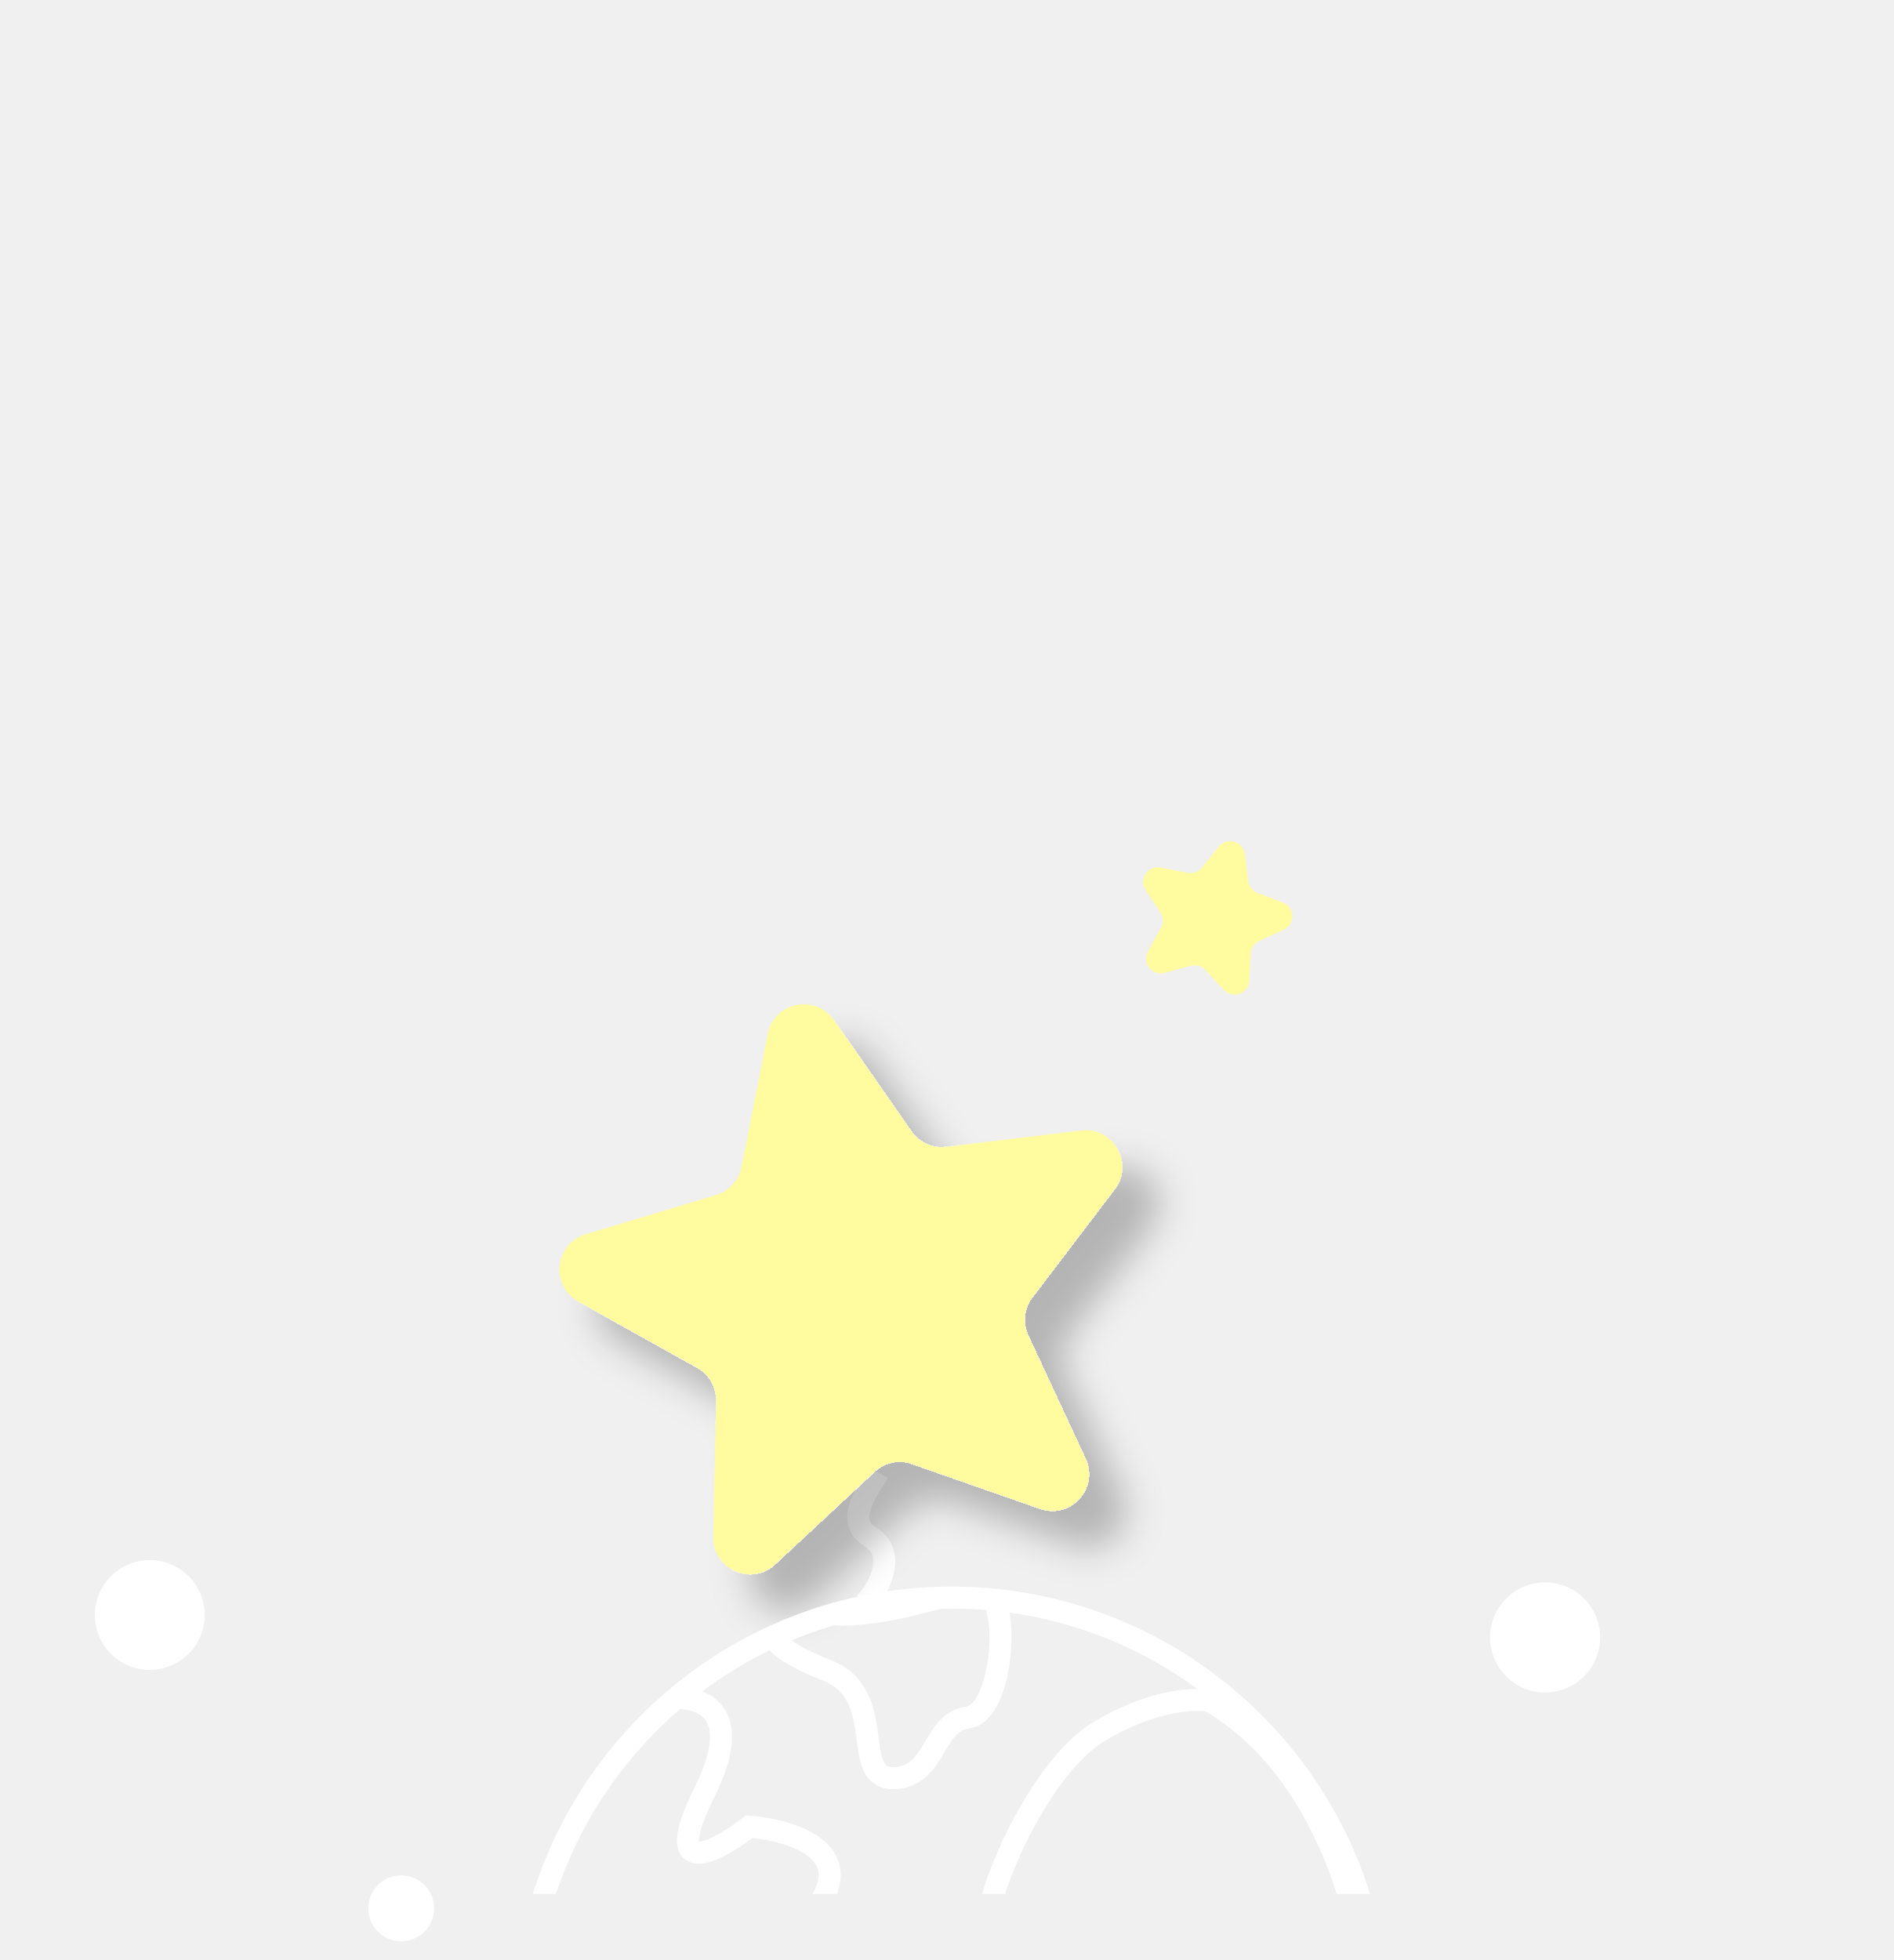
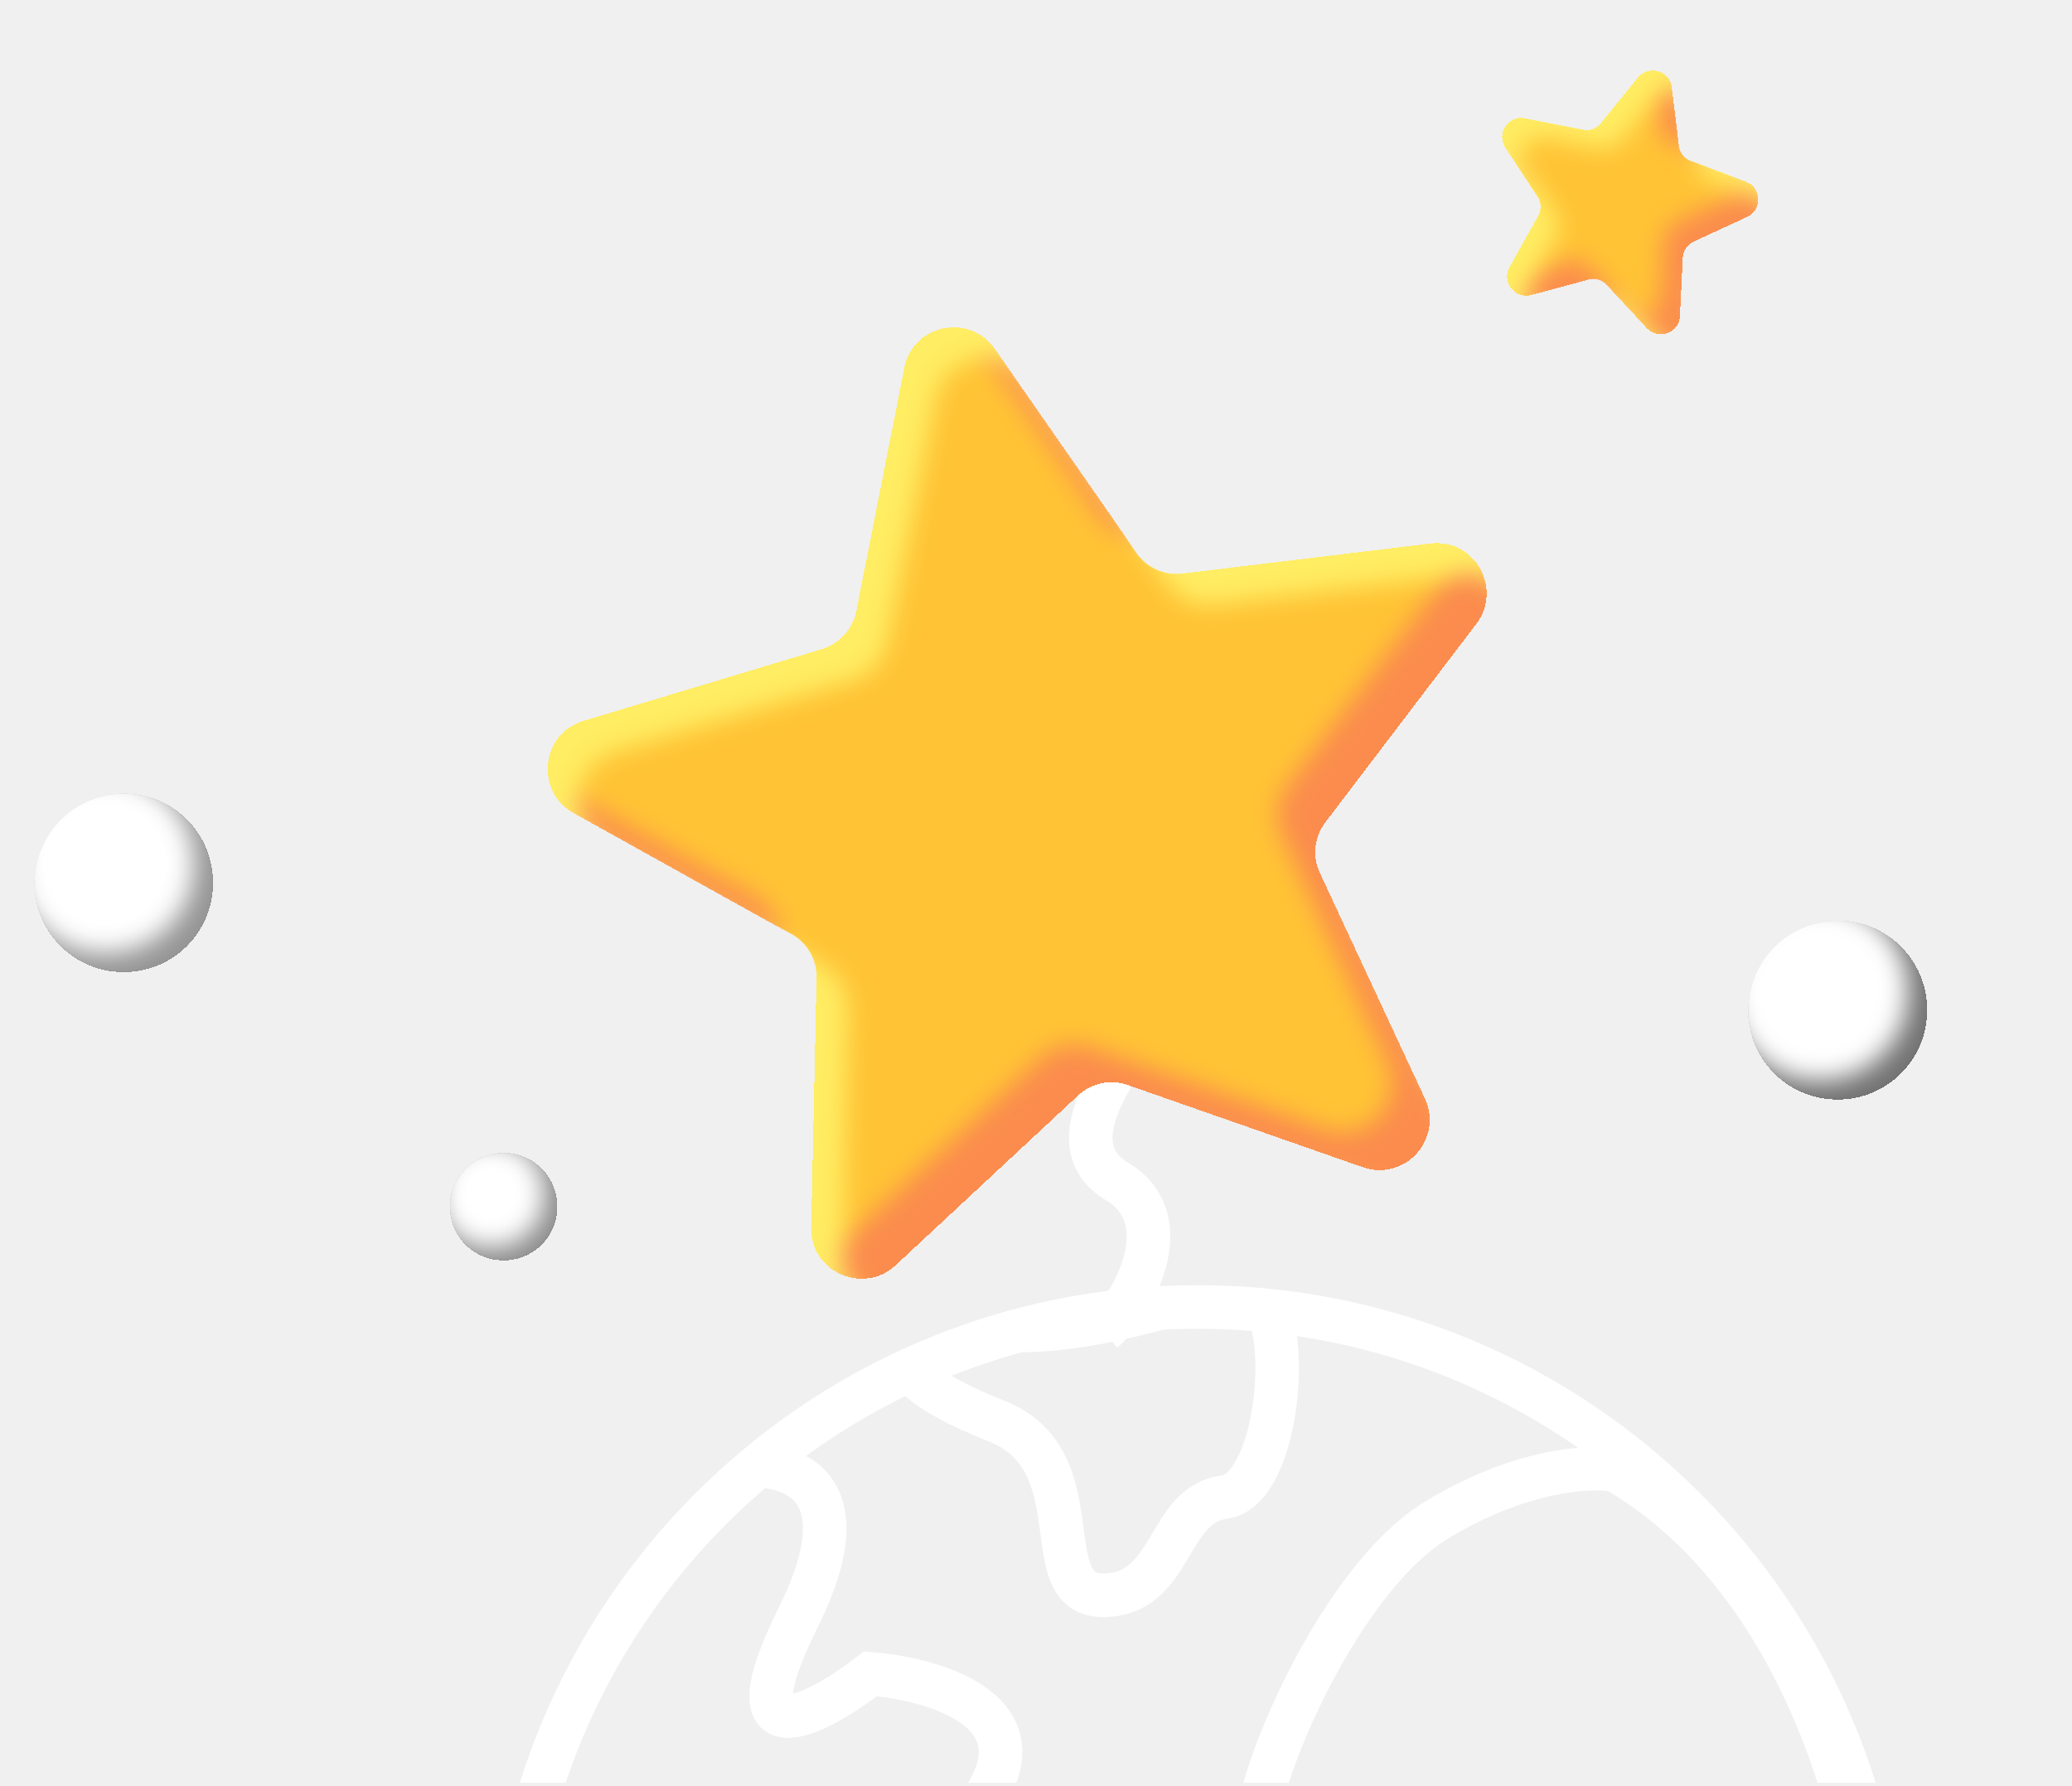
- <svg xmlns="http://www.w3.org/2000/svg" width="258" height="267" viewBox="0 0 258 267" fill="none">
-   <path d="M119.647 200.618C118.734 202.307 114.744 207.081 118.533 209.338C122.463 211.678 119.457 217.021 117.693 218.492" stroke="white" stroke-width="3" />
-   <path d="M162.231 131.561C162.945 131.369 163.708 131.588 164.212 132.13L166.739 134.843C167.944 136.137 170.113 135.345 170.2 133.579L170.382 129.907C170.419 129.164 170.866 128.502 171.541 128.19L174.892 126.643C176.499 125.901 176.421 123.591 174.768 122.959L171.308 121.636C170.617 121.372 170.128 120.748 170.037 120.014L169.584 116.349C169.367 114.6 167.158 113.966 166.047 115.334L163.718 118.2C163.252 118.774 162.507 119.044 161.781 118.901L158.139 118.187C156.404 117.846 155.112 119.761 156.079 121.242L158.096 124.332C158.502 124.954 158.53 125.75 158.169 126.399L156.376 129.618C155.516 131.162 156.934 132.981 158.641 132.523L162.231 131.561Z" fill="#FFFB9E" />
-   <g filter="url(#filter0_d_449_123)">
-     <path d="M119.153 200.476C120.512 199.212 122.459 198.804 124.211 199.417L141.697 205.534C145.872 206.994 149.747 202.714 147.881 198.704L140.062 181.908C139.278 180.226 139.492 178.248 140.615 176.771L151.861 161.99C154.537 158.473 151.668 153.468 147.28 153.999L128.867 156.229C127.029 156.451 125.219 155.64 124.162 154.121L113.606 138.951C111.085 135.329 105.451 136.51 104.596 140.839L101.017 158.97C100.659 160.786 99.326 162.255 97.554 162.789L79.779 168.142C75.549 169.416 74.929 175.148 78.788 177.298L95.001 186.33C96.619 187.231 97.606 188.953 97.567 190.805L97.172 209.346C97.077 213.765 102.342 216.124 105.577 213.113L119.153 200.476Z" fill="#FFFB9E" />
+ <svg xmlns="http://www.w3.org/2000/svg" width="333" height="287" viewBox="0 0 333 287" fill="none">
+   <path d="M182.437 167C180.039 171.431 169.571 183.956 179.514 189.878C189.824 196.02 181.938 210.036 177.309 213.897" stroke="white" stroke-width="7" />
+   <g filter="url(#filter0_ii_494_145)">
+     <path d="M255.269 44.879C256.341 44.591 257.485 44.919 258.241 45.732L264.728 52.697C266.536 54.638 269.788 53.451 269.92 50.801L270.388 41.351C270.443 40.236 271.113 39.244 272.127 38.776L280.746 34.796C283.157 33.683 283.04 30.219 280.56 29.27L271.671 25.872C270.635 25.475 269.902 24.539 269.766 23.438L268.602 14.037C268.277 11.414 264.963 10.463 263.296 12.515L257.323 19.866C256.624 20.728 255.506 21.132 254.417 20.919L245.07 19.084C242.466 18.573 240.529 21.445 241.98 23.668L247.166 31.613C247.775 32.546 247.816 33.739 247.274 34.712L242.665 42.989C241.375 45.305 243.502 48.033 246.062 47.347L255.269 44.879Z" fill="#FFC335" />
  </g>
-   <circle cx="54.659" cy="259.962" r="4.489" transform="rotate(34.5697 54.6593 259.962)" fill="white" />
-   <path d="M26.567 224.249C24.223 227.652 19.564 228.51 16.161 226.165C12.758 223.82 11.901 219.161 14.245 215.759C16.59 212.356 21.249 211.498 24.652 213.843C28.054 216.188 28.912 220.847 26.567 224.249Z" fill="white" />
-   <path d="M218 223.058C218 227.2 214.642 230.558 210.5 230.558C206.358 230.558 203 227.2 203 223.058C203 218.915 206.358 215.558 210.5 215.558C214.642 215.558 218 218.915 218 223.058Z" fill="white" />
-   <mask id="mask0_449_123" style="mask-type:alpha" maskUnits="userSpaceOnUse" x="0" y="0" width="258" height="258">
-     <rect width="258" height="258" fill="#D9D9D9" />
+   <g filter="url(#filter1_ii_494_145)">
+     <path d="M173.191 176.012C175.365 173.988 178.48 173.336 181.283 174.316L219.038 187.524C225.718 189.86 231.919 183.011 228.933 176.596L212.05 140.332C210.797 137.64 211.138 134.475 212.936 132.111L237.205 100.212C241.487 94.585 236.897 86.576 229.877 87.426L190.134 92.239C187.194 92.595 184.298 91.297 182.606 88.866L159.822 56.124C155.789 50.328 146.774 52.217 145.407 59.144L137.681 98.278C137.107 101.184 134.975 103.535 132.139 104.389L93.784 115.941C87.017 117.979 86.023 127.15 92.198 130.59L127.186 150.081C129.775 151.523 131.354 154.278 131.291 157.24L130.438 197.261C130.287 204.331 138.71 208.105 143.886 203.287L173.191 176.012Z" fill="#FFC335" />
+   </g>
+   <g filter="url(#filter2_i_494_145)">
+     <circle cx="80.927" cy="193.927" r="8.575" transform="rotate(34.5697 80.927 193.927)" fill="white" />
+   </g>
+   <g filter="url(#filter3_i_494_145)">
+     <path d="M31.647 149.988C27.168 156.487 18.268 158.126 11.769 153.647C5.269 149.168 3.631 140.268 8.11 133.769C12.588 127.269 21.488 125.631 27.988 130.11C34.487 134.588 36.126 143.488 31.647 149.988Z" fill="white" />
+   </g>
+   <g filter="url(#filter4_i_494_145)">
+     <path d="M309.653 162.327C309.653 170.239 303.239 176.653 295.327 176.653C287.414 176.653 281 170.239 281 162.327C281 154.414 287.414 148 295.327 148C303.239 148 309.653 154.414 309.653 162.327Z" fill="white" />
+   </g>
+   <mask id="mask0_494_145" style="mask-type:alpha" maskUnits="userSpaceOnUse" x="63" y="177" width="270" height="110">
+     <rect x="63.331" y="177.649" width="269.34" height="108.882" fill="#D9D9D9" />
  </mask>
-   <g mask="url(#mask0_449_123)">
-     <circle cx="129.621" cy="275.897" r="58.264" stroke="white" stroke-width="3" />
-     <mask id="mask1_449_123" style="mask-type:alpha" maskUnits="userSpaceOnUse" x="69" y="216" width="121" height="121">
-       <circle cx="129.621" cy="276.321" r="59.765" fill="#2295E8" />
+   <g mask="url(#mask0_494_145)">
+     <circle cx="192.5" cy="320.72" r="110.663" stroke="white" stroke-width="7" />
+     <mask id="mask1_494_145" style="mask-type:alpha" maskUnits="userSpaceOnUse" x="78" y="207" width="229" height="229">
+       <circle cx="192.501" cy="321.531" r="114.163" fill="#2295E8" />
    </mask>
-     <g mask="url(#mask1_449_123)">
+     <g mask="url(#mask1_494_145)">
      <g style="mix-blend-mode:multiply">
-         <path d="M134.156 216.826C130.55 216.024 123.5 219.95 114.287 219.95C106.303 218.909 99.162 222.241 112.685 227.561C121.097 230.87 115.729 242.222 121.658 242.222C127.586 242.222 126.945 234.607 131.832 233.97C136.719 233.332 137.761 217.627 134.156 216.826Z" stroke="white" stroke-width="3" />
+         <path d="M201.163 207.882C194.276 206.351 180.81 213.85 163.211 213.85C147.958 211.861 134.318 218.227 160.15 228.388C176.219 234.709 165.965 256.393 177.29 256.393C188.614 256.393 187.39 241.849 196.725 240.631C206.06 239.413 208.049 209.412 201.163 207.882Z" stroke="white" stroke-width="7" />
      </g>
      <g style="mix-blend-mode:multiply">
-         <path d="M118.824 298.908C122.43 306.679 106.407 330.472 106.086 332.235L97.274 328.389C98.048 325.051 99.437 317.478 98.796 313.889C97.995 309.403 91.826 311.646 89.503 306.679C87.18 301.712 99.998 293.941 87.74 288.974C75.483 284.007 68.914 269.346 71.558 256.287C73.672 245.84 84.509 235.431 89.663 231.532C94.31 230.624 102.081 231.869 95.992 244.11C89.903 256.351 97.514 252.362 102.081 248.837C107.662 249.264 117.254 252.137 110.973 260.213C103.122 270.307 95.912 274.713 87.019 275.915C76.124 288.493 115.219 291.137 118.824 298.908Z" stroke="white" stroke-width="3" />
+         <path d="M171.877 364.675C178.764 379.52 148.157 424.97 147.545 428.337L130.711 420.992C132.191 414.615 134.843 400.148 133.619 393.293C132.089 384.723 120.305 389.008 115.867 379.52C111.429 370.031 135.915 355.187 112.5 345.699C89.086 336.211 76.537 308.206 81.588 283.261C85.628 263.306 106.328 243.422 116.173 235.974C125.049 234.24 139.893 236.617 128.263 260C116.632 283.384 131.171 275.763 139.893 269.029C150.555 269.845 168.878 275.334 156.88 290.76C141.883 310.042 128.11 318.459 111.123 320.755C90.311 344.781 164.991 349.831 171.877 364.675Z" stroke="white" stroke-width="7" />
      </g>
      <g style="mix-blend-mode:multiply">
-         <path d="M149.684 235.909C156.761 231.596 162.687 231.304 164.765 231.697C188.607 245.514 189.702 287.638 183.131 284.605C176.559 281.572 179.929 274.158 174.369 274.748C168.809 275.337 182.878 282.583 173.105 285.363C163.333 288.143 159.963 269.44 162.49 267.334C164.512 265.649 170.409 265.621 173.105 265.817C173.105 257.999 172.02 266.366 166.871 263.627C161.722 260.888 164.765 263.543 152.043 264.554C129.549 272.978 136.289 264.385 134.857 262.363C133.425 260.341 140.838 241.301 149.684 235.909Z" stroke="white" stroke-width="3" />
+         <path d="M230.826 244.337C244.345 236.098 255.663 235.54 259.633 236.291C305.177 262.683 307.269 343.149 294.716 337.355C282.163 331.562 288.601 317.4 277.979 318.526C267.358 319.653 294.233 333.493 275.565 338.804C256.897 344.114 250.46 308.388 255.288 304.364C259.15 301.146 270.415 301.092 275.565 301.468C275.565 286.533 273.491 302.515 263.656 297.284C253.821 292.052 259.633 297.123 235.332 299.054C192.364 315.147 205.238 298.732 202.502 294.87C199.767 291.007 213.929 254.637 230.826 244.337Z" stroke="white" stroke-width="7" />
      </g>
    </g>
  </g>
  <defs>
-     <filter id="filter0_d_449_123" x="76.22" y="136.804" width="86.675" height="87.66" filterUnits="userSpaceOnUse" color-interpolation-filters="sRGB">
+     <filter id="filter0_ii_494_145" x="238.483" y="8.402" width="47.006" height="48.255" filterUnits="userSpaceOnUse" color-interpolation-filters="sRGB">
      <feFlood flood-opacity="0" result="BackgroundImageFix" />
+       <feBlend mode="normal" in="SourceGraphic" in2="BackgroundImageFix" result="shape" />
+       <feColorMatrix in="SourceAlpha" type="matrix" values="0 0 0 0 0 0 0 0 0 0 0 0 0 0 0 0 0 0 127 0" result="hardAlpha" />
+       <feOffset dx="-3" dy="-3" />
+       <feGaussianBlur stdDeviation="2" />
+       <feComposite in2="hardAlpha" operator="arithmetic" k2="-1" k3="1" />
+       <feColorMatrix type="matrix" values="0 0 0 0 0.984 0 0 0 0 0.549 0 0 0 0 0.302 0 0 0 1 0" />
+       <feBlend mode="normal" in2="shape" result="effect1_innerShadow_494_145" />
+       <feColorMatrix in="SourceAlpha" type="matrix" values="0 0 0 0 0 0 0 0 0 0 0 0 0 0 0 0 0 0 127 0" result="hardAlpha" />
+       <feOffset dx="3" dy="3" />
+       <feGaussianBlur stdDeviation="2" />
+       <feComposite in2="hardAlpha" operator="arithmetic" k2="-1" k3="1" />
+       <feColorMatrix type="matrix" values="0 0 0 0 1 0 0 0 0 0.929 0 0 0 0 0.388 0 0 0 1 0" />
+       <feBlend mode="normal" in2="effect1_innerShadow_494_145" result="effect2_innerShadow_494_145" />
+     </filter>
+     <filter id="filter1_ii_494_145" x="84.09" y="48.688" width="158.771" height="160.761" filterUnits="userSpaceOnUse" color-interpolation-filters="sRGB">
+       <feFlood flood-opacity="0" result="BackgroundImageFix" />
+       <feBlend mode="normal" in="SourceGraphic" in2="BackgroundImageFix" result="shape" />
+       <feColorMatrix in="SourceAlpha" type="matrix" values="0 0 0 0 0 0 0 0 0 0 0 0 0 0 0 0 0 0 127 0" result="hardAlpha" />
+       <feOffset dx="-6" dy="-6" />
+       <feGaussianBlur stdDeviation="2" />
+       <feComposite in2="hardAlpha" operator="arithmetic" k2="-1" k3="1" />
+       <feColorMatrix type="matrix" values="0 0 0 0 0.983 0 0 0 0 0.548 0 0 0 0 0.303 0 0 0 1 0" />
+       <feBlend mode="normal" in2="shape" result="effect1_innerShadow_494_145" />
      <feColorMatrix in="SourceAlpha" type="matrix" values="0 0 0 0 0 0 0 0 0 0 0 0 0 0 0 0 0 0 127 0" result="hardAlpha" />
      <feOffset dx="5" dy="5" />
-       <feGaussianBlur stdDeviation="2.5" />
-       <feComposite in2="hardAlpha" operator="out" />
-       <feColorMatrix type="matrix" values="0 0 0 0 0 0 0 0 0 0 0 0 0 0 0 0 0 0 0.25 0" />
-       <feBlend mode="normal" in2="BackgroundImageFix" result="effect1_dropShadow_449_123" />
-       <feBlend mode="normal" in="SourceGraphic" in2="effect1_dropShadow_449_123" result="shape" />
+       <feGaussianBlur stdDeviation="2" />
+       <feComposite in2="hardAlpha" operator="arithmetic" k2="-1" k3="1" />
+       <feColorMatrix type="matrix" values="0 0 0 0 1 0 0 0 0 0.929 0 0 0 0 0.388 0 0 0 1 0" />
+       <feBlend mode="normal" in2="effect1_innerShadow_494_145" result="effect2_innerShadow_494_145" />
+     </filter>
+     <filter id="filter2_i_494_145" x="70.351" y="183.351" width="19.152" height="19.152" filterUnits="userSpaceOnUse" color-interpolation-filters="sRGB">
+       <feFlood flood-opacity="0" result="BackgroundImageFix" />
+       <feBlend mode="normal" in="SourceGraphic" in2="BackgroundImageFix" result="shape" />
+       <feColorMatrix in="SourceAlpha" type="matrix" values="0 0 0 0 0 0 0 0 0 0 0 0 0 0 0 0 0 0 127 0" result="hardAlpha" />
+       <feOffset dx="-2" dy="-2" />
+       <feGaussianBlur stdDeviation="2" />
+       <feComposite in2="hardAlpha" operator="arithmetic" k2="-1" k3="1" />
+       <feColorMatrix type="matrix" values="0 0 0 0 0 0 0 0 0 0 0 0 0 0 0 0 0 0 0.45 0" />
+       <feBlend mode="normal" in2="shape" result="effect1_innerShadow_494_145" />
+     </filter>
+     <filter id="filter3_i_494_145" x="2.585" y="124.585" width="31.587" height="31.587" filterUnits="userSpaceOnUse" color-interpolation-filters="sRGB">
+       <feFlood flood-opacity="0" result="BackgroundImageFix" />
+       <feBlend mode="normal" in="SourceGraphic" in2="BackgroundImageFix" result="shape" />
+       <feColorMatrix in="SourceAlpha" type="matrix" values="0 0 0 0 0 0 0 0 0 0 0 0 0 0 0 0 0 0 127 0" result="hardAlpha" />
+       <feOffset dx="-3" dy="-3" />
+       <feGaussianBlur stdDeviation="2" />
+       <feComposite in2="hardAlpha" operator="arithmetic" k2="-1" k3="1" />
+       <feColorMatrix type="matrix" values="0 0 0 0 0.075 0 0 0 0 0.075 0 0 0 0 0.075 0 0 0 0.45 0" />
+       <feBlend mode="normal" in2="shape" result="effect1_innerShadow_494_145" />
+     </filter>
+     <filter id="filter4_i_494_145" x="278" y="145" width="31.653" height="31.653" filterUnits="userSpaceOnUse" color-interpolation-filters="sRGB">
+       <feFlood flood-opacity="0" result="BackgroundImageFix" />
+       <feBlend mode="normal" in="SourceGraphic" in2="BackgroundImageFix" result="shape" />
+       <feColorMatrix in="SourceAlpha" type="matrix" values="0 0 0 0 0 0 0 0 0 0 0 0 0 0 0 0 0 0 127 0" result="hardAlpha" />
+       <feOffset dx="-3" dy="-3" />
+       <feGaussianBlur stdDeviation="2" />
+       <feComposite in2="hardAlpha" operator="arithmetic" k2="-1" k3="1" />
+       <feColorMatrix type="matrix" values="0 0 0 0 0 0 0 0 0 0 0 0 0 0 0 0 0 0 0.55 0" />
+       <feBlend mode="normal" in2="shape" result="effect1_innerShadow_494_145" />
    </filter>
  </defs>
</svg>
